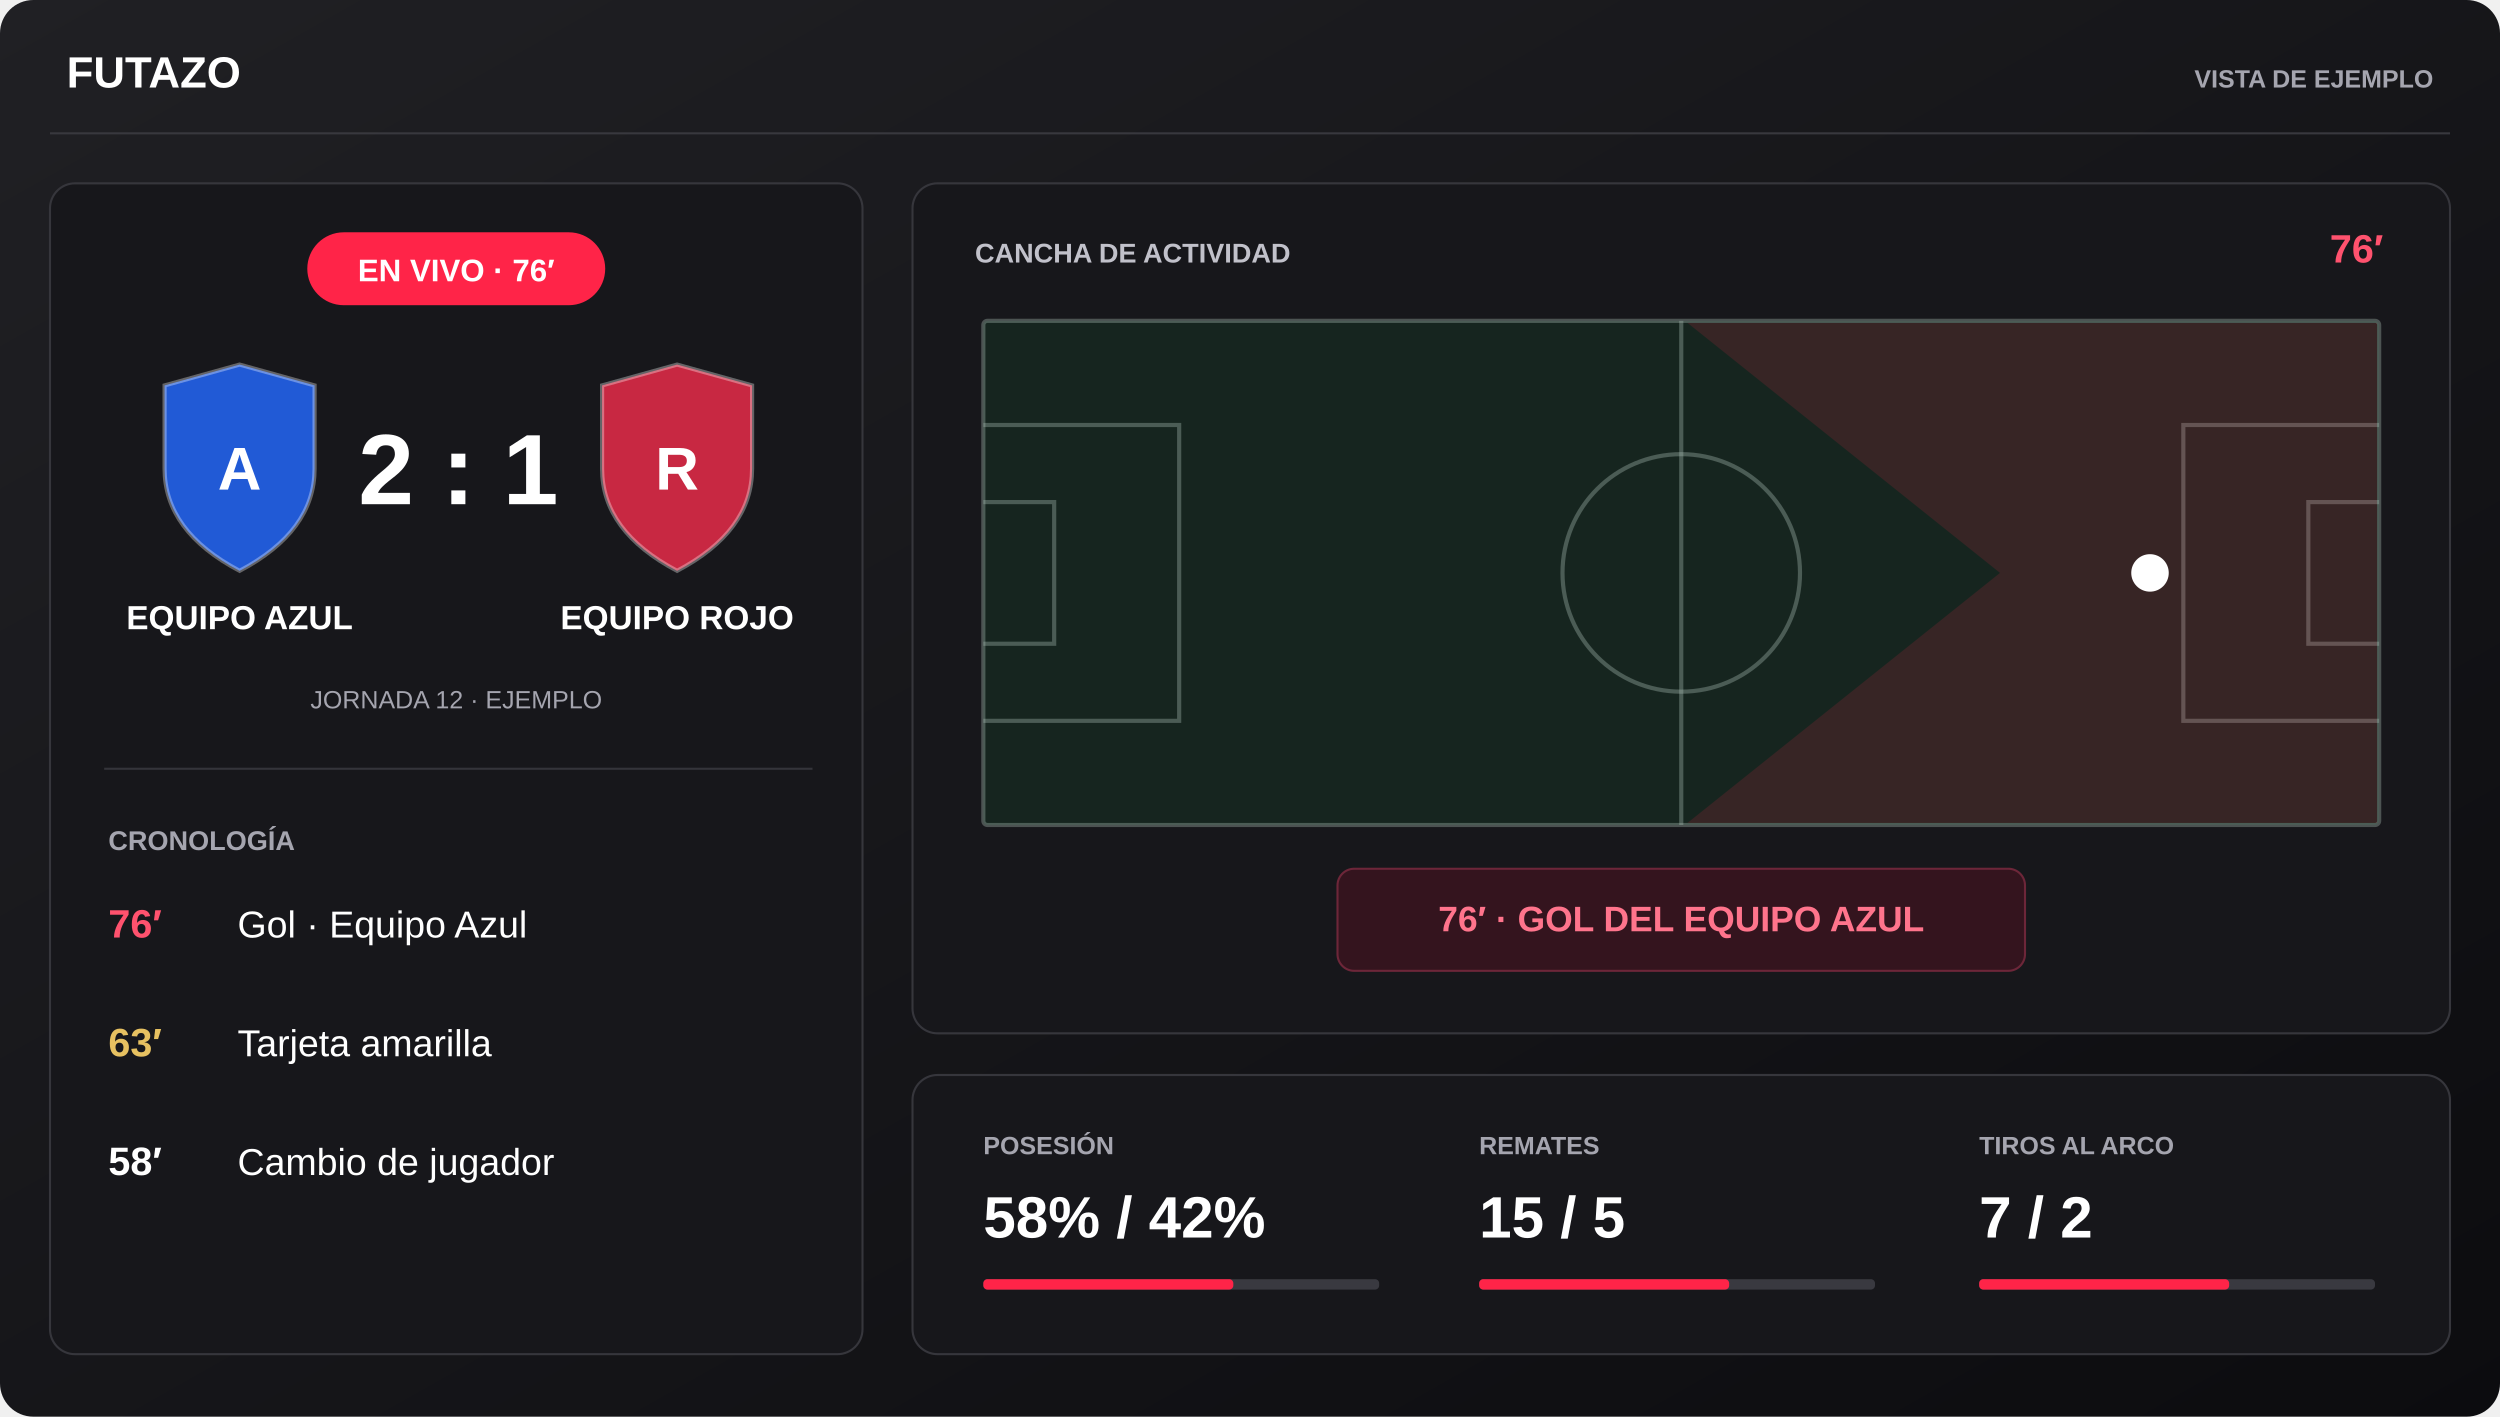
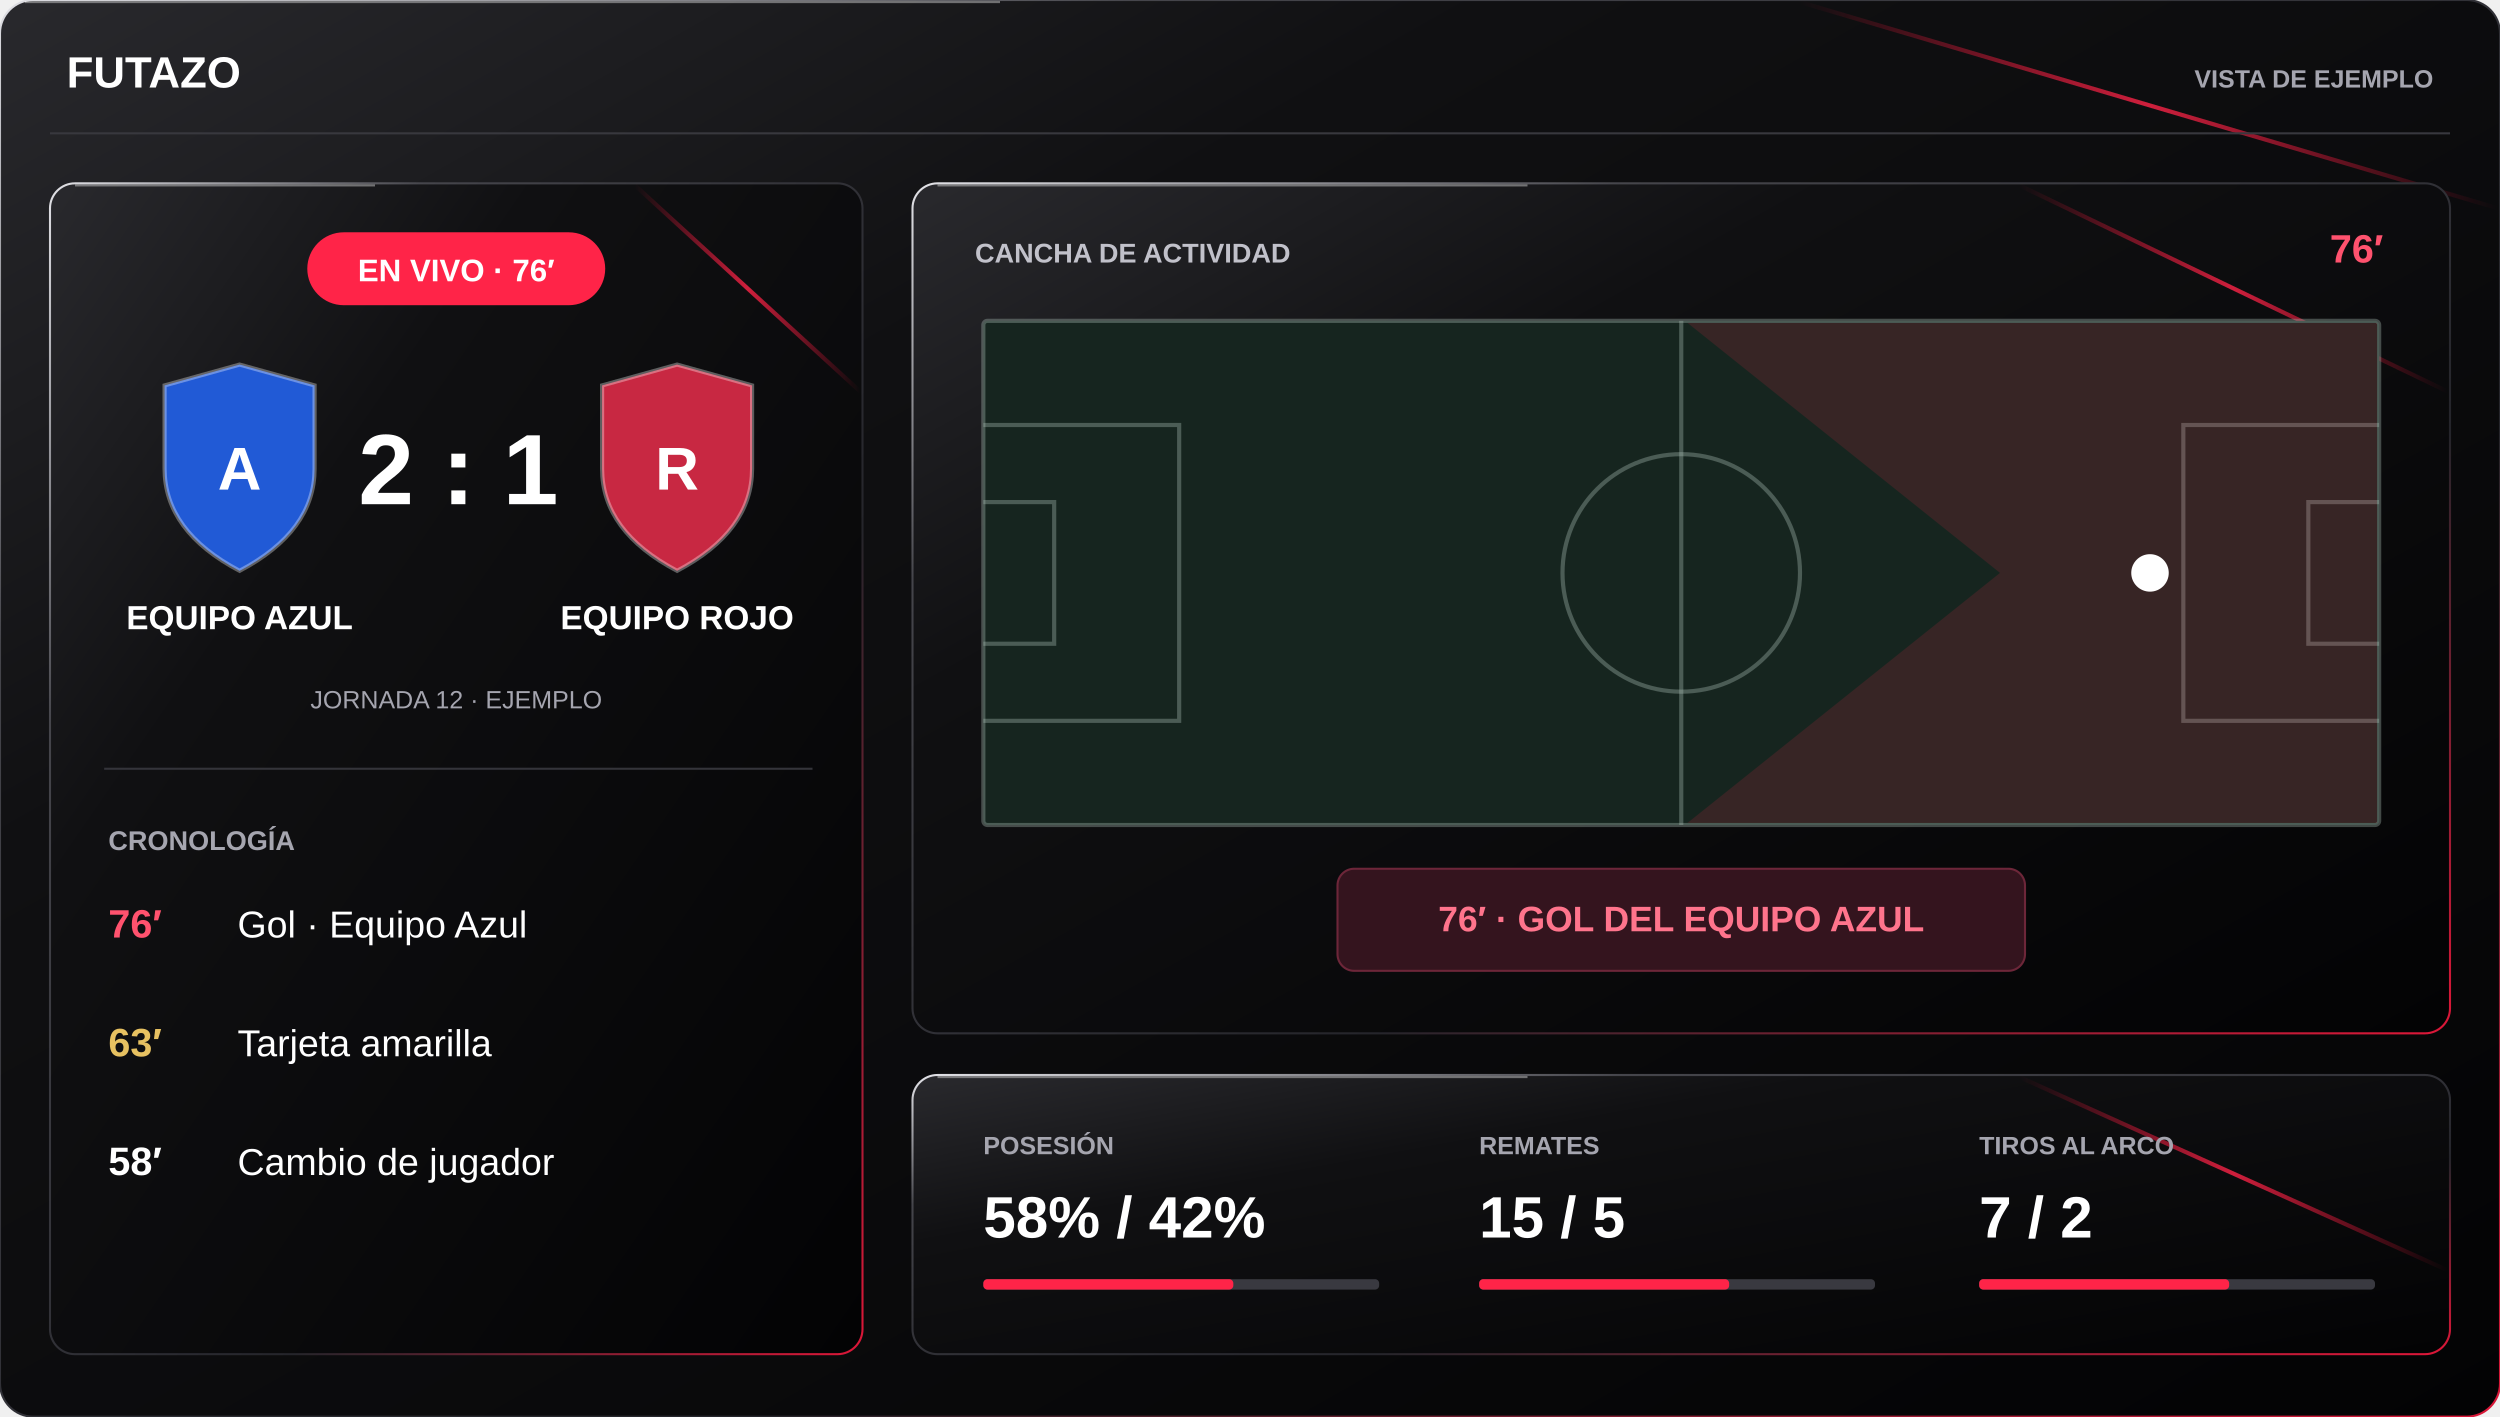
- <svg xmlns="http://www.w3.org/2000/svg" viewBox="0 0 1200 680" role="img">
+ <svg xmlns="http://www.w3.org/2000/svg" viewBox="0 0 1200 680" role="img" aria-label="Demostración gráfica FUTAZO, acabado metálico negro y rojo">
  <defs>
    <linearGradient id="bg" x2="1" y2="1">
      <stop stop-color="#202024" />
      <stop offset="1" stop-color="#0c0c0f" />
    </linearGradient>
    <linearGradient id="red" x2="1" y2="1">
      <stop stop-color="#ff3b5d" />
      <stop offset="1" stop-color="#a80026" />
    </linearGradient>
+     <linearGradient id="metalSurface" x2="1" y2="1">
+       <stop stop-color="#29292d" />
+       <stop offset=".3" stop-color="#101012" />
+       <stop offset="1" stop-color="#030304" />
+     </linearGradient>
+     <linearGradient id="metalStroke" x2="1" y2="1">
+       <stop stop-color="#e2e2e7" />
+       <stop offset=".23" stop-color="#45454b" />
+       <stop offset=".65" stop-color="#25252b" />
+       <stop offset="1" stop-color="#dd1738" />
+     </linearGradient>
+     <linearGradient id="redFlare">
+       <stop stop-color="#ff153a" stop-opacity="0" />
+       <stop offset=".5" stop-color="#ff2448" stop-opacity=".8" />
+       <stop offset="1" stop-color="#ff153a" stop-opacity="0" />
+     </linearGradient>
  </defs>
-   <rect width="1200" height="680" rx="16" fill="url(#bg)" />
+   <rect width="1200" height="680" rx="16" fill="url(#metalSurface)" stroke="url(#metalStroke)" stroke-width="1" />
+   <g pointer-events="none">
+     <path d="M864.0 1.0 L1199.0 100.0" stroke="url(#redFlare)" stroke-width="2" fill="none" />
+     <path d="M12.0 1.0 H480.0" stroke="#ffffff" stroke-opacity=".38" fill="none" />
+   </g>
  <g font-family="Segoe UI,Arial,sans-serif" fill="#fff">
    <text x="32" y="42" font-size="21" fill="#fff" font-weight="900" text-anchor="start">FUTAZO</text>
    <text x="1168" y="42" font-size="12" fill="#a5a5af" font-weight="600" text-anchor="end">VISTA DE EJEMPLO</text>
    <path d="M24 64H1176" stroke="#38383e" />
-     <rect x="24" y="88" width="390" height="562" rx="12" fill="#17171b" stroke="#36363c" />
-     <rect x="438" y="88" width="738" height="408" rx="12" fill="#17171b" stroke="#36363c" />
-     <rect x="438" y="516" width="738" height="134" rx="12" fill="#17171b" stroke="#36363c" />
+     <rect x="24" y="88" width="390" height="562" rx="12" fill="url(#metalSurface)" stroke="url(#metalStroke)" stroke-width="1" />
+     <g pointer-events="none">
+       <path d="M304.8 89.0 L413.0 188.0" stroke="url(#redFlare)" stroke-width="2" fill="none" />
+       <path d="M36.0 89.0 H180.0" stroke="#ffffff" stroke-opacity=".38" fill="none" />
+     </g>
+     <rect x="438" y="88" width="738" height="408" rx="12" fill="url(#metalSurface)" stroke="url(#metalStroke)" stroke-width="1" />
+     <g pointer-events="none">
+       <path d="M969.36 89.0 L1175.0 188.0" stroke="url(#redFlare)" stroke-width="2" fill="none" />
+       <path d="M450.0 89.0 H733.2" stroke="#ffffff" stroke-opacity=".38" fill="none" />
+     </g>
+     <rect x="438" y="516" width="738" height="134" rx="12" fill="url(#metalSurface)" stroke="url(#metalStroke)" stroke-width="1" />
+     <g pointer-events="none">
+       <path d="M969.36 517.0 L1175.0 609.8" stroke="url(#redFlare)" stroke-width="2" fill="none" />
+       <path d="M450.0 517.0 H733.2" stroke="#ffffff" stroke-opacity=".38" fill="none" />
+     </g>
    <rect x="148" y="112" width="142" height="34" rx="17" fill="#ff2448" stroke="#ff2448" />
    <text x="219" y="135" font-size="15" fill="#fff" font-weight="800" text-anchor="middle">EN VIVO · 76′</text>
    <g transform="translate(115,225)">
      <path d="M-36-40L0-50 36-40V0Q36 30 0 49Q-36 30-36 0Z" fill="#215ad6" stroke="#ffffff55" stroke-width="2" />
      <text x="0" y="10" font-size="29" fill="#fff" font-weight="800" text-anchor="middle">A</text>
    </g>
    <g transform="translate(325,225)">
      <path d="M-36-40L0-50 36-40V0Q36 30 0 49Q-36 30-36 0Z" fill="#c82842" stroke="#ffffff55" stroke-width="2" />
      <text x="0" y="10" font-size="29" fill="#fff" font-weight="800" text-anchor="middle">R</text>
    </g>
    <text x="220" y="242" font-size="48" fill="#fff" font-weight="900" text-anchor="middle">2 : 1</text>
    <text x="115" y="302" font-size="16" fill="#fff" font-weight="750" text-anchor="middle">EQUIPO AZUL</text>
    <text x="325" y="302" font-size="16" fill="#fff" font-weight="750" text-anchor="middle">EQUIPO ROJO</text>
    <text x="219" y="340" font-size="12" fill="#a5a5af" font-weight="500" text-anchor="middle">JORNADA 12 · EJEMPLO</text>
    <path d="M50 369H390" stroke="#34343a" />
    <text x="52" y="408" font-size="13" fill="#a5a5af" font-weight="800" text-anchor="start">CRONOLOGÍA</text>
    <text x="52" y="450" font-size="19" fill="#ff526e" font-weight="800" text-anchor="start">76′</text>
    <text x="114" y="450" font-size="18" fill="#fff" font-weight="500" text-anchor="start">Gol · Equipo Azul</text>
    <text x="52" y="507" font-size="19" fill="#e7c161" font-weight="800" text-anchor="start">63′</text>
    <text x="114" y="507" font-size="18" fill="#fff" font-weight="500" text-anchor="start">Tarjeta amarilla</text>
    <text x="52" y="564" font-size="19" fill="#fff" font-weight="800" text-anchor="start">58′</text>
    <text x="114" y="564" font-size="18" fill="#fff" font-weight="500" text-anchor="start">Cambio de jugador</text>
    <text x="468" y="126" font-size="13" fill="#c1c1ca" font-weight="750" text-anchor="start">CANCHA DE ACTIVIDAD</text>
    <text x="1144" y="126" font-size="19" fill="#ff526e" font-weight="800" text-anchor="end">76′</text>
    <g stroke="#a9bdb65c" stroke-width="2" fill="none">
      <rect x="472" y="154" width="670" height="242" rx="2" fill="#16251f" />
      <path d="M807 154V396" />
      <circle cx="807" cy="275" r="57" />
      <path d="M472 204H566V346H472M1142 204H1048V346H1142M472 241H506V309H472M1142 241H1108V309H1142" />
    </g>
    <path d="M810 155H1141V395H810L960 275Z" fill="#ff244824" />
    <circle cx="1032" cy="275" r="9" fill="white" />
    <rect x="642" y="417" width="330" height="49" rx="8" fill="#34141e" stroke="#6d2639" />
    <text x="807" y="447" font-size="17" fill="#ff748c" font-weight="800" text-anchor="middle">76′ · GOL DEL EQUIPO AZUL</text>
    <text x="472" y="554" font-size="12" fill="#a5a5af" font-weight="700" text-anchor="start">POSESIÓN</text>
    <text x="472" y="594" font-size="28" fill="#fff" font-weight="800" text-anchor="start">58% / 42%</text>
    <rect x="472" y="614" width="190" height="5" rx="2" fill="#393940" />
    <rect x="472" y="614" width="120" height="5" rx="2" fill="#ff2448" />
    <text x="710" y="554" font-size="12" fill="#a5a5af" font-weight="700" text-anchor="start">REMATES</text>
    <text x="710" y="594" font-size="28" fill="#fff" font-weight="800" text-anchor="start">15 / 5</text>
    <rect x="710" y="614" width="190" height="5" rx="2" fill="#393940" />
    <rect x="710" y="614" width="120" height="5" rx="2" fill="#ff2448" />
    <text x="950" y="554" font-size="12" fill="#a5a5af" font-weight="700" text-anchor="start">TIROS AL ARCO</text>
    <text x="950" y="594" font-size="28" fill="#fff" font-weight="800" text-anchor="start">7 / 2</text>
    <rect x="950" y="614" width="190" height="5" rx="2" fill="#393940" />
    <rect x="950" y="614" width="120" height="5" rx="2" fill="#ff2448" />
  </g>
</svg>
